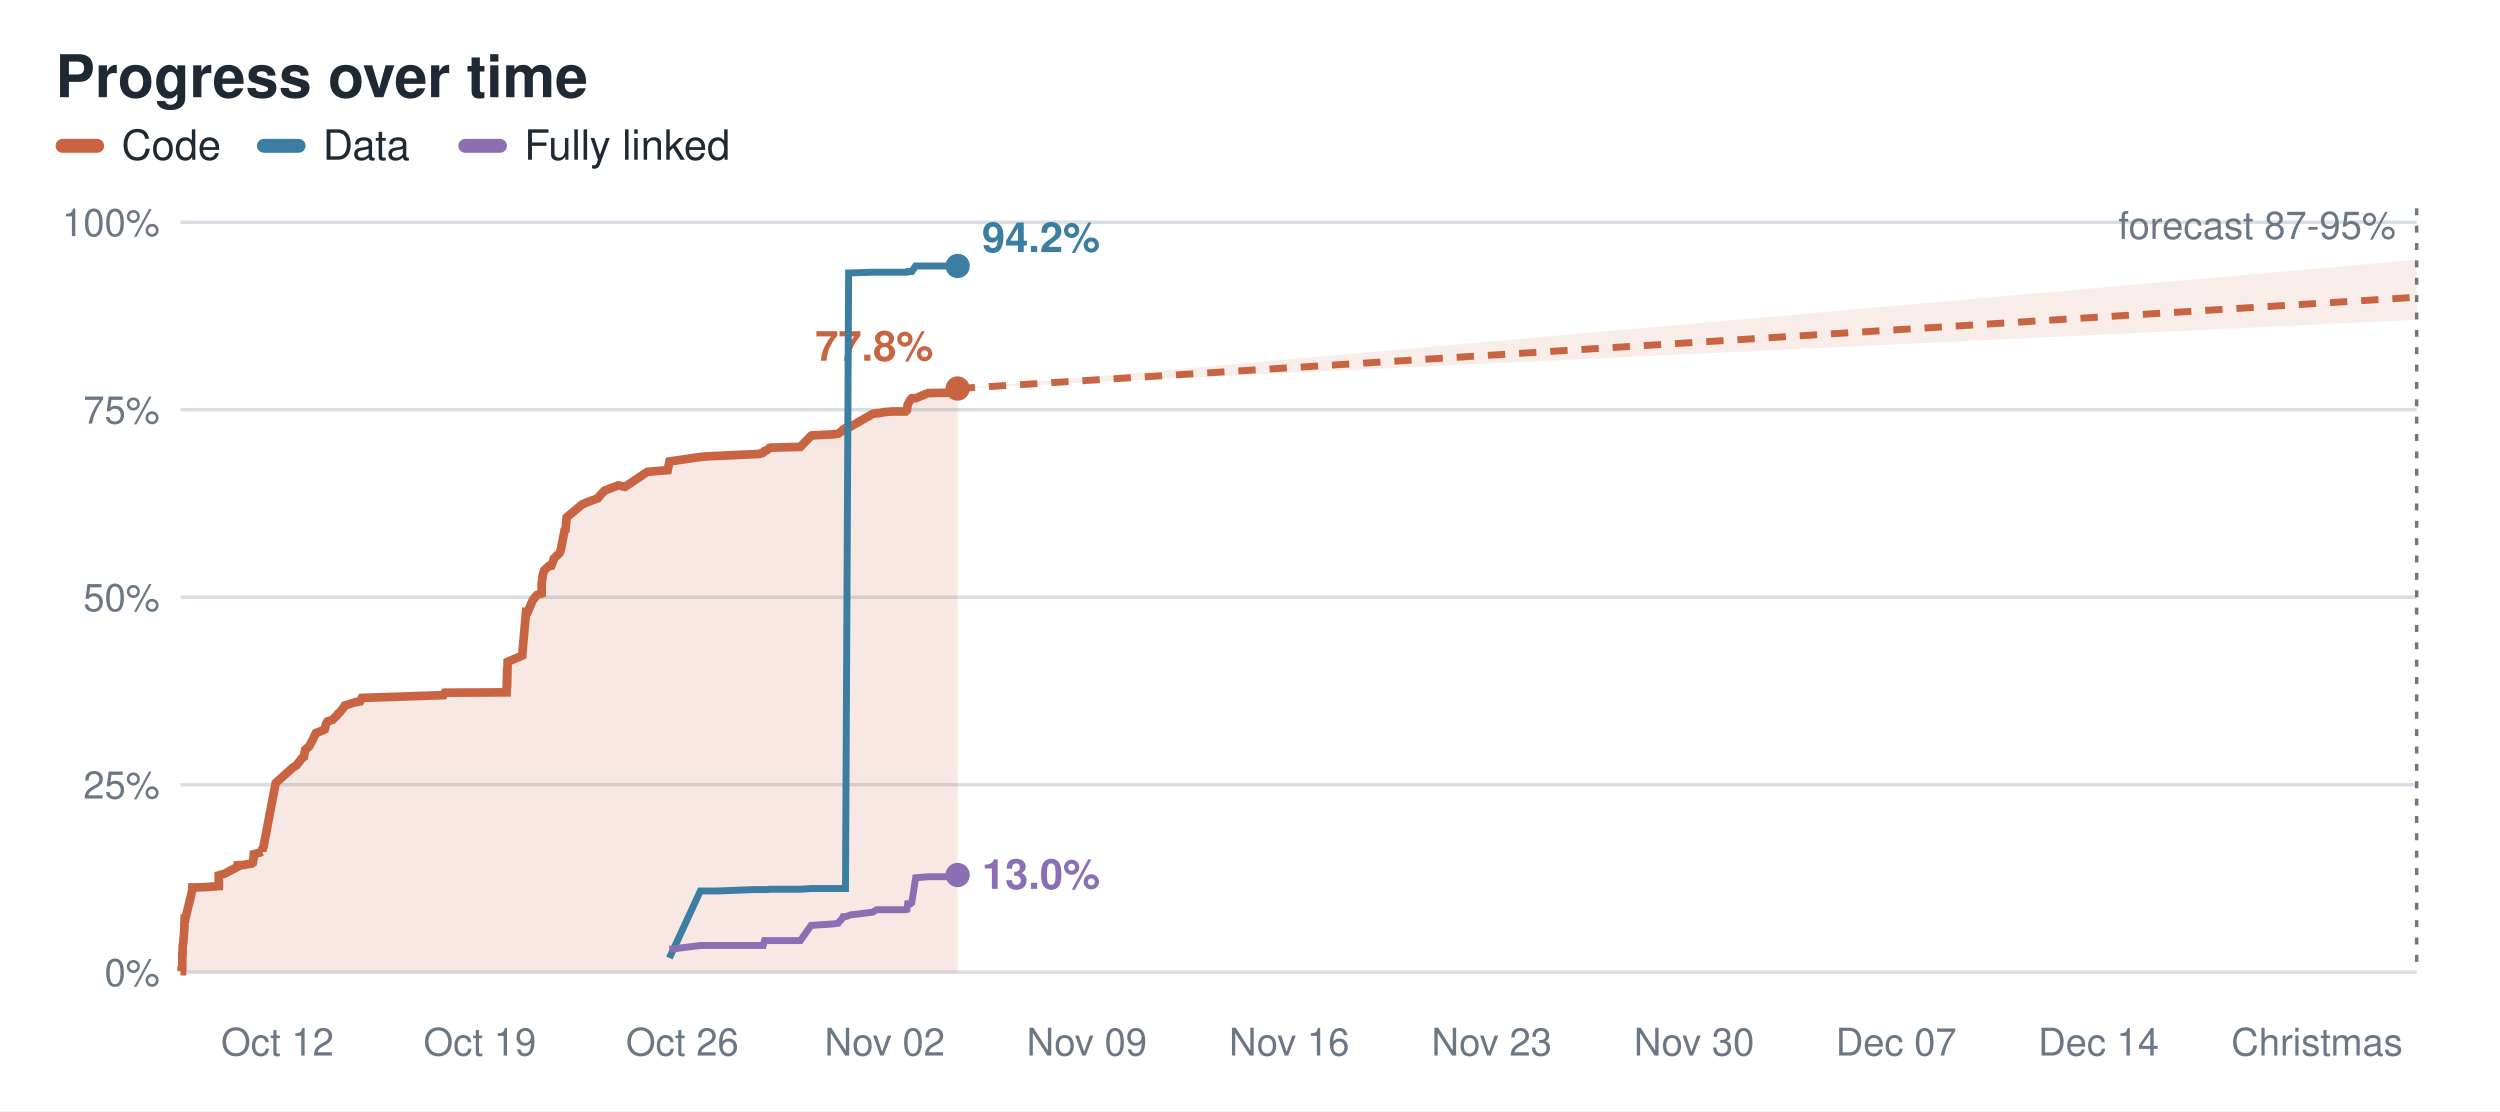
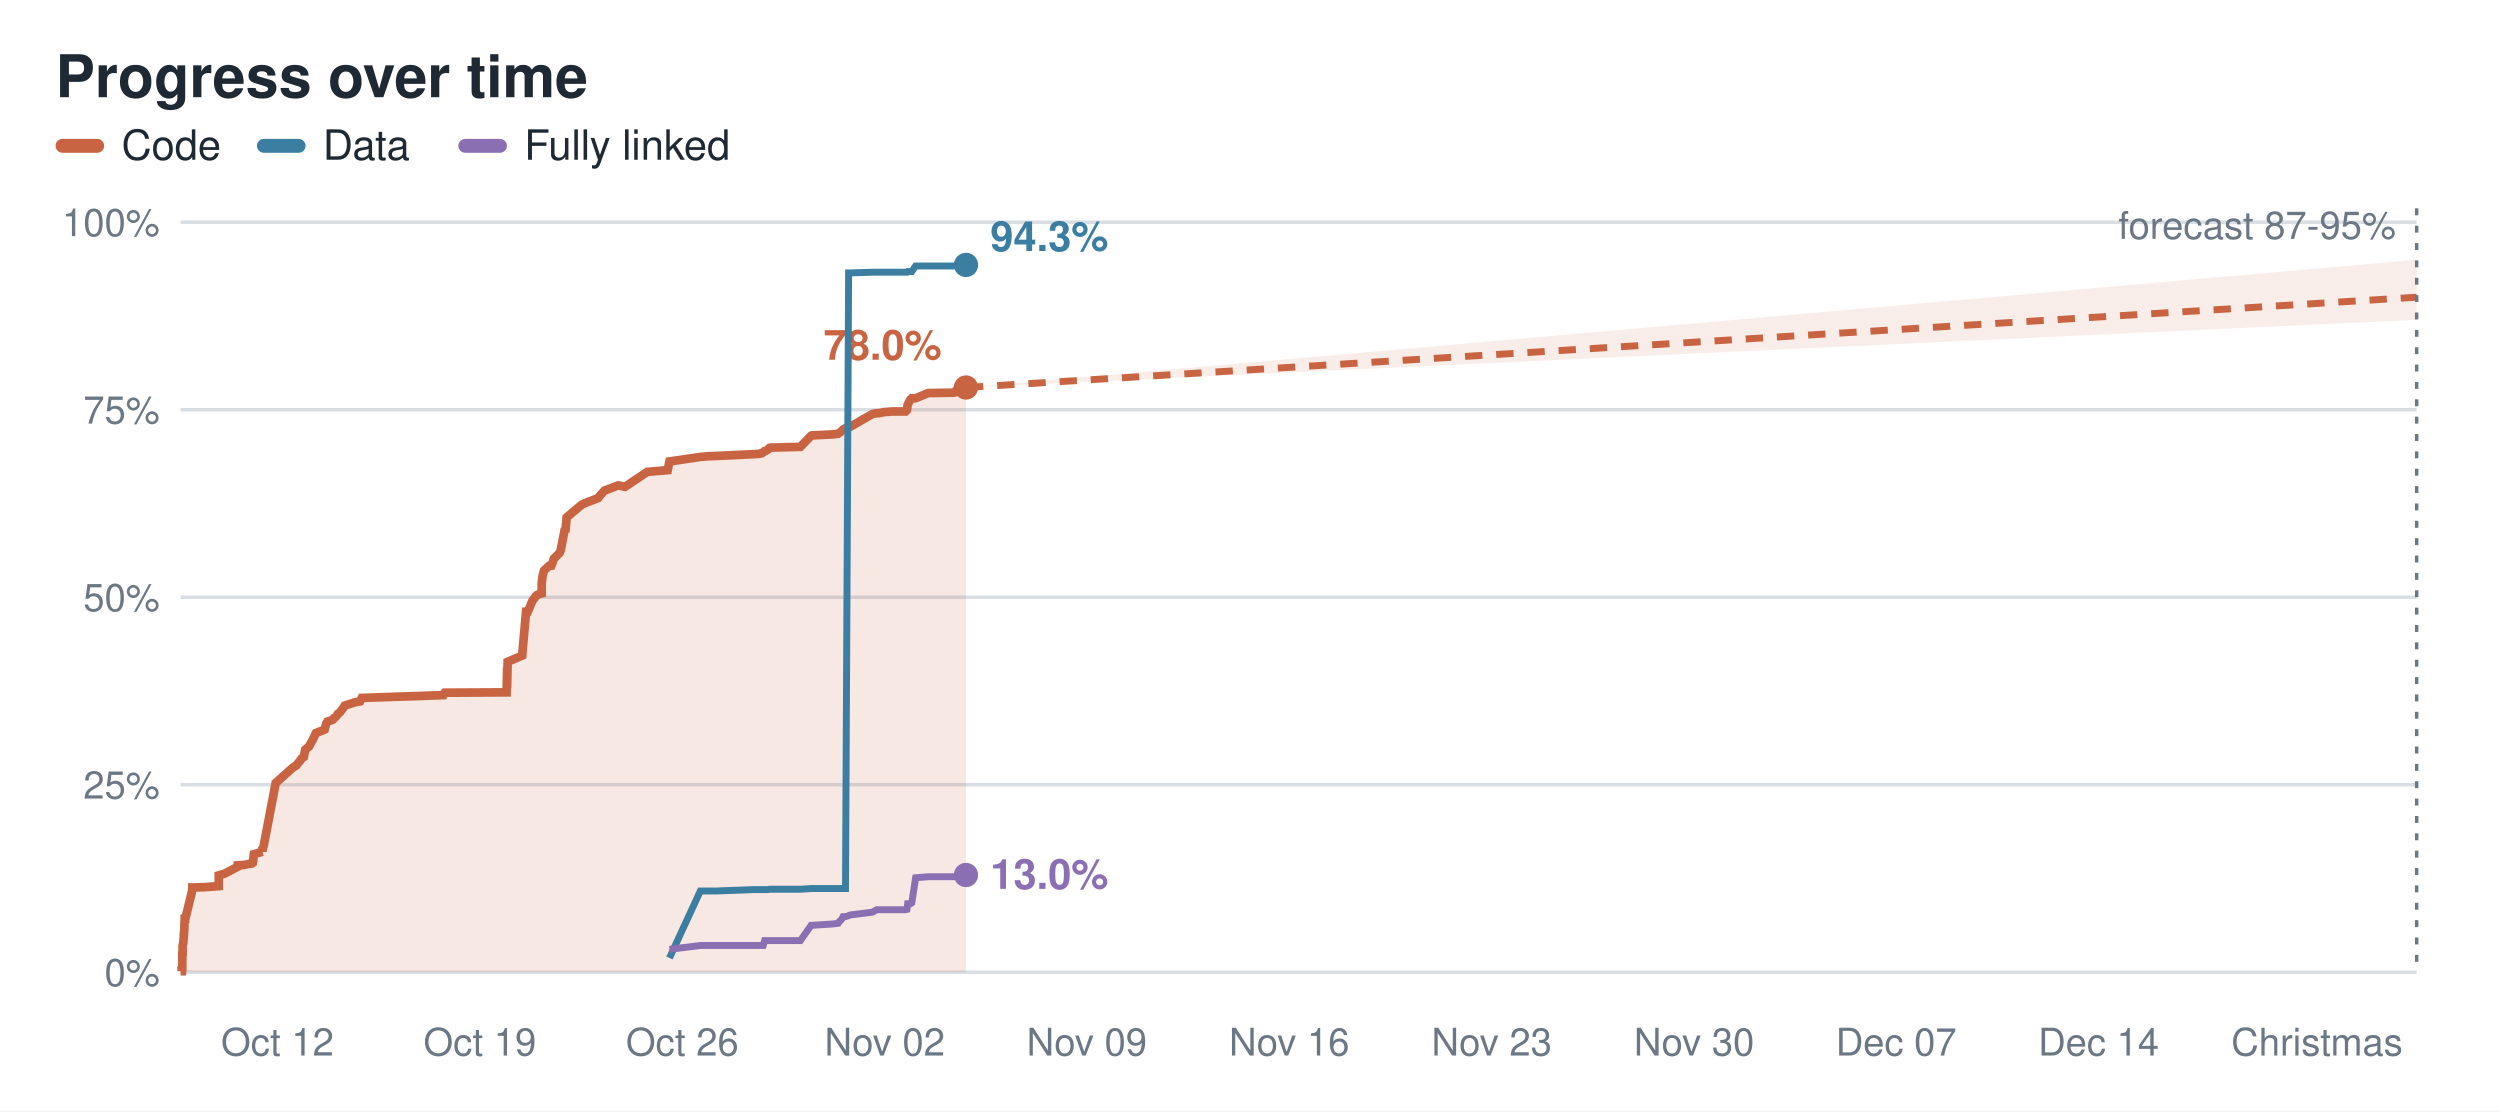
<svg xmlns="http://www.w3.org/2000/svg" viewBox="0 0 720 320" width="720" height="320" font-family="-apple-system,Segoe UI,Helvetica,Arial,sans-serif" role="img" aria-label="Progress over time">
  <rect width="100%" height="100%" fill="#ffffff" />
  <text x="16" y="28" font-size="17" font-weight="600" fill="#1f2933">Progress over time</text>
  <rect x="16" y="40" width="14" height="4" rx="2" fill="#c96442" />
  <text x="35" y="46" font-size="12" fill="#1f2933">Code</text>
  <rect x="74" y="40" width="14" height="4" rx="2" fill="#3b7ea1" />
  <text x="93" y="46" font-size="12" fill="#1f2933">Data</text>
  <rect x="132" y="40" width="14" height="4" rx="2" fill="#8a6fb3" />
  <text x="151" y="46" font-size="12" fill="#1f2933">Fully linked</text>
  <line x1="52" y1="280.0" x2="696" y2="280.0" stroke="#d9dee4" />
  <text x="46" y="284.0" font-size="11" fill="#6b7785" text-anchor="end">0%</text>
  <line x1="52" y1="226.0" x2="696" y2="226.0" stroke="#d9dee4" />
  <text x="46" y="230.0" font-size="11" fill="#6b7785" text-anchor="end">25%</text>
  <line x1="52" y1="172.0" x2="696" y2="172.0" stroke="#d9dee4" />
  <text x="46" y="176.0" font-size="11" fill="#6b7785" text-anchor="end">50%</text>
  <line x1="52" y1="118.0" x2="696" y2="118.0" stroke="#d9dee4" />
  <text x="46" y="122.0" font-size="11" fill="#6b7785" text-anchor="end">75%</text>
  <line x1="52" y1="64.0" x2="696" y2="64.0" stroke="#d9dee4" />
  <text x="46" y="68.0" font-size="11" fill="#6b7785" text-anchor="end">100%</text>
  <text x="79.9" y="304" font-size="11" fill="#6b7785" text-anchor="middle">Oct 12</text>
  <text x="138.2" y="304" font-size="11" fill="#6b7785" text-anchor="middle">Oct 19</text>
  <text x="196.5" y="304" font-size="11" fill="#6b7785" text-anchor="middle">Oct 26</text>
  <text x="254.8" y="304" font-size="11" fill="#6b7785" text-anchor="middle">Nov 02</text>
  <text x="313.0" y="304" font-size="11" fill="#6b7785" text-anchor="middle">Nov 09</text>
  <text x="371.3" y="304" font-size="11" fill="#6b7785" text-anchor="middle">Nov 16</text>
  <text x="429.6" y="304" font-size="11" fill="#6b7785" text-anchor="middle">Nov 23</text>
  <text x="487.9" y="304" font-size="11" fill="#6b7785" text-anchor="middle">Nov 30</text>
  <text x="546.1" y="304" font-size="11" fill="#6b7785" text-anchor="middle">Dec 07</text>
  <text x="604.4" y="304" font-size="11" fill="#6b7785" text-anchor="middle">Dec 14</text>
-   <polygon points="275.8,111.9 696.0,74.8 696.0,92.1" fill="#c96442" opacity="0.12" />
-   <line x1="275.8" y1="111.9" x2="696.0" y2="85.6" stroke="#c96442" stroke-width="2" stroke-dasharray="5,4" />
+   <polygon points="278.2,111.6 696.0,74.8 696.0,92.1" fill="#c96442" opacity="0.12" />
+   <line x1="278.2" y1="111.6" x2="696.0" y2="85.6" stroke="#c96442" stroke-width="2" stroke-dasharray="5,4" />
  <line x1="696.0" y1="60" x2="696.0" y2="280.0" stroke="#6b7785" stroke-dasharray="2,3" />
  <text x="692.0" y="304" font-size="11" fill="#6b7785" text-anchor="end">Christmas</text>
  <text x="690.0" y="68.8" font-size="11" fill="#6b7785" text-anchor="end">forecast 87-95%</text>
-   <polygon points="52.0,280.0 52.0,279.7 52.0,279.7 52.1,279.7 52.1,279.7 52.3,279.7 52.3,279.7 52.3,279.7 52.3,279.7 52.3,279.6 52.3,279.6 52.3,279.6 52.3,279.6 52.4,279.6 52.4,279.5 52.4,279.5 52.4,279.5 52.4,279.5 52.4,279.5 52.4,279.4 52.4,279.4 52.4,279.4 52.4,279.4 52.4,279.4 52.4,279.3 52.4,279.3 52.4,279.3 52.4,279.3 52.4,279.2 52.4,279.2 52.5,279.1 52.5,279.1 52.5,279.0 52.5,279.0 52.5,278.9 52.5,278.9 52.5,278.9 52.5,278.8 52.5,278.8 52.5,278.7 52.5,278.7 52.5,278.6 52.5,274.0 52.6,275.3 52.6,274.0 52.6,274.0 52.6,274.0 52.6,272.9 52.6,272.3 52.8,271.5 52.8,271.3 53.1,267.4 53.1,267.0 53.1,266.2 53.2,264.8 53.2,264.7 53.2,264.6 53.3,264.6 53.3,264.4 53.3,264.3 53.3,264.4 53.3,264.4 53.3,264.4 53.4,264.5 55.4,256.3 55.4,255.7 55.4,255.6 55.7,255.6 55.8,255.6 59.0,255.5 63.0,255.2 63.0,252.1 64.7,251.6 68.5,249.6 68.5,249.2 70.3,249.1 71.7,248.8 72.5,248.7 72.5,248.7 72.8,248.5 72.9,248.0 73.1,246.0 75.6,245.3 75.6,245.4 75.6,244.5 75.7,244.4 75.9,243.8 79.4,225.5 84.3,221.1 85.4,220.4 85.5,220.2 86.5,219.0 86.6,218.8 86.9,218.4 87.5,218.0 87.9,215.9 89.0,215.0 89.7,213.7 90.2,212.8 90.6,211.9 91.0,211.1 93.1,210.3 93.5,210.1 93.7,209.3 94.0,208.3 94.3,207.8 95.8,207.3 96.0,207.1 96.3,206.7 96.6,206.5 97.0,206.1 97.3,205.6 97.6,205.4 98.0,205.0 98.3,204.6 98.7,204.1 99.0,203.7 99.3,203.2 101.5,202.5 102.1,202.3 103.7,202.0 104.2,201.0 127.7,200.2 127.9,199.8 128.1,199.5 145.9,199.4 146.0,195.1 146.1,195.2 146.2,190.6 150.4,188.8 150.5,187.5 151.5,176.2 152.0,176.2 153.4,172.9 153.9,172.3 154.3,171.7 154.6,171.4 155.3,171.1 156.0,170.9 156.0,168.0 156.3,165.7 156.7,164.3 158.1,163.0 158.8,162.9 159.3,161.6 159.5,160.9 161.2,159.2 161.5,158.4 162.7,152.2 162.8,153.3 163.2,149.0 167.6,145.3 169.2,144.6 172.2,143.5 172.9,142.6 174.1,141.3 178.0,139.8 180.0,140.2 186.4,135.9 192.3,135.4 192.8,132.9 201.7,131.6 204.0,131.4 206.6,131.3 217.1,130.8 218.8,130.7 219.2,130.5 219.5,130.5 219.8,130.3 220.2,129.9 220.6,129.8 221.1,129.5 221.6,129.0 222.1,128.9 222.6,128.9 226.3,128.8 230.5,128.7 233.6,125.5 233.8,125.4 239.9,125.1 241.4,124.9 241.8,124.6 242.1,124.4 242.5,124.1 242.8,123.7 243.5,123.3 244.4,123.1 244.9,122.9 251.3,119.2 252.5,119.0 253.1,119.0 254.1,118.8 254.5,118.7 257.0,118.5 260.8,118.5 261.2,118.1 261.4,116.6 261.8,115.8 262.2,115.1 262.6,114.7 263.7,114.7 267.3,113.2 267.5,113.2 273.9,113.1 274.6,113.1 275.0,113.0 275.4,112.4 275.8,111.9 275.8,280.0" fill="#c96442" opacity="0.15" />
-   <polyline points="52.0,279.7 52.0,279.7 52.1,279.7 52.1,279.7 52.3,279.7 52.3,279.7 52.3,279.7 52.3,279.7 52.3,279.6 52.3,279.6 52.3,279.6 52.3,279.6 52.4,279.6 52.4,279.5 52.4,279.5 52.4,279.5 52.4,279.5 52.4,279.5 52.4,279.4 52.4,279.4 52.4,279.4 52.4,279.4 52.4,279.4 52.4,279.3 52.4,279.3 52.4,279.3 52.4,279.3 52.4,279.2 52.4,279.2 52.5,279.1 52.5,279.1 52.5,279.0 52.5,279.0 52.5,278.9 52.5,278.9 52.5,278.9 52.5,278.8 52.5,278.8 52.5,278.7 52.5,278.7 52.5,278.6 52.5,274.0 52.6,275.3 52.6,274.0 52.6,274.0 52.6,274.0 52.6,272.9 52.6,272.3 52.8,271.5 52.8,271.3 53.1,267.4 53.1,267.0 53.1,266.2 53.2,264.8 53.2,264.7 53.2,264.6 53.3,264.6 53.3,264.4 53.3,264.3 53.3,264.4 53.3,264.4 53.3,264.4 53.4,264.5 55.4,256.3 55.4,255.7 55.4,255.6 55.7,255.6 55.8,255.6 59.0,255.5 63.0,255.2 63.0,252.1 64.7,251.6 68.5,249.6 68.5,249.2 70.3,249.1 71.7,248.8 72.5,248.7 72.5,248.7 72.8,248.5 72.9,248.0 73.1,246.0 75.6,245.3 75.6,245.4 75.6,244.5 75.7,244.4 75.9,243.8 79.4,225.5 84.3,221.1 85.4,220.4 85.5,220.2 86.5,219.0 86.6,218.8 86.9,218.4 87.5,218.0 87.9,215.9 89.0,215.0 89.7,213.7 90.2,212.8 90.6,211.9 91.0,211.1 93.1,210.3 93.5,210.1 93.7,209.3 94.0,208.3 94.3,207.8 95.8,207.3 96.0,207.1 96.3,206.7 96.6,206.5 97.0,206.1 97.3,205.6 97.6,205.4 98.0,205.0 98.3,204.6 98.7,204.1 99.0,203.7 99.3,203.2 101.5,202.5 102.1,202.3 103.7,202.0 104.2,201.0 127.7,200.2 127.9,199.8 128.1,199.5 145.9,199.4 146.0,195.1 146.1,195.2 146.2,190.6 150.4,188.8 150.5,187.5 151.5,176.2 152.0,176.2 153.4,172.9 153.9,172.3 154.3,171.7 154.6,171.4 155.3,171.1 156.0,170.9 156.0,168.0 156.3,165.7 156.7,164.3 158.1,163.0 158.8,162.9 159.3,161.6 159.5,160.9 161.2,159.2 161.5,158.4 162.7,152.2 162.8,153.3 163.2,149.0 167.6,145.3 169.2,144.6 172.2,143.5 172.9,142.6 174.1,141.3 178.0,139.8 180.0,140.2 186.4,135.9 192.3,135.4 192.8,132.9 201.7,131.6 204.0,131.4 206.6,131.3 217.1,130.8 218.8,130.7 219.2,130.5 219.5,130.5 219.8,130.3 220.2,129.9 220.6,129.8 221.1,129.5 221.6,129.0 222.1,128.9 222.6,128.9 226.3,128.8 230.5,128.7 233.6,125.5 233.8,125.4 239.9,125.1 241.4,124.9 241.8,124.6 242.1,124.4 242.5,124.1 242.8,123.7 243.5,123.3 244.4,123.1 244.9,122.9 251.3,119.2 252.5,119.0 253.1,119.0 254.1,118.8 254.5,118.7 257.0,118.5 260.8,118.5 261.2,118.1 261.4,116.6 261.8,115.8 262.2,115.1 262.6,114.7 263.7,114.7 267.3,113.2 267.5,113.2 273.9,113.1 274.6,113.1 275.0,113.0 275.4,112.4 275.8,111.9" fill="none" stroke="#c96442" stroke-width="2.5" />
-   <circle cx="275.8" cy="111.9" r="3.5" fill="#c96442" />
-   <text x="268.8" y="103.9" font-size="12" font-weight="600" fill="#c96442" text-anchor="end">77.8%</text>
-   <polyline points="192.8,275.9 201.7,256.6 204.0,256.6 206.6,256.6 217.1,256.2 218.8,256.2 219.2,256.2 219.5,256.2 219.8,256.2 220.2,256.2 220.6,256.2 221.1,256.2 221.6,256.1 222.1,256.1 222.6,256.1 226.3,256.1 230.5,256.1 233.6,255.9 233.8,255.9 239.9,255.9 241.4,255.9 241.8,255.9 242.1,255.9 242.5,255.9 242.8,255.9 243.5,255.9 244.4,78.6 244.9,78.6 251.3,78.4 252.5,78.4 253.1,78.4 254.1,78.4 254.5,78.4 257.0,78.4 260.8,78.4 261.2,78.4 261.4,78.2 261.8,78.2 262.2,78.2 262.6,78.2 263.7,76.6 267.3,76.6 267.5,76.6 273.9,76.6 274.6,76.6 275.0,76.6 275.4,76.6 275.8,76.6" fill="none" stroke="#3b7ea1" stroke-width="2" />
-   <circle cx="275.8" cy="76.6" r="3.5" fill="#3b7ea1" />
-   <text x="282.8" y="72.6" font-size="12" font-weight="600" fill="#3b7ea1">94.2%</text>
-   <polyline points="192.8,273.4 201.7,272.3 204.0,272.3 206.6,272.3 217.1,272.3 218.8,272.3 219.2,272.3 219.5,272.3 219.8,272.3 220.2,270.9 220.6,270.9 221.1,270.9 221.6,270.9 222.1,270.9 222.6,270.9 226.3,270.9 230.5,270.9 233.6,266.5 233.8,266.5 239.9,266.1 241.4,265.9 241.8,265.3 242.1,265.1 242.5,264.6 242.8,264.0 243.5,264.0 244.4,263.7 244.9,263.5 251.3,262.7 252.5,262.0 253.1,262.0 254.1,262.0 254.5,262.0 257.0,262.0 260.8,262.0 261.2,261.9 261.4,260.3 261.8,260.3 262.2,260.3 262.6,260.0 263.7,252.8 267.3,252.5 267.5,252.5 273.9,252.5 274.6,252.5 275.0,252.5 275.4,252.5 275.8,252.0" fill="none" stroke="#8a6fb3" stroke-width="2" />
-   <circle cx="275.8" cy="252.0" r="3.5" fill="#8a6fb3" />
-   <text x="282.8" y="256.0" font-size="12" font-weight="600" fill="#8a6fb3">13.0%</text>
+   <polygon points="52.0,280.0 52.0,279.7 52.0,279.7 52.1,279.7 52.1,279.7 52.3,279.7 52.3,279.7 52.3,279.7 52.3,279.7 52.3,279.6 52.3,279.6 52.3,279.6 52.3,279.6 52.4,279.6 52.4,279.5 52.4,279.5 52.4,279.5 52.4,279.5 52.4,279.5 52.4,279.4 52.4,279.4 52.4,279.4 52.4,279.4 52.4,279.4 52.4,279.3 52.4,279.3 52.4,279.3 52.4,279.3 52.4,279.2 52.4,279.2 52.5,279.1 52.5,279.1 52.5,279.0 52.5,279.0 52.5,278.9 52.5,278.9 52.5,278.9 52.5,278.8 52.5,278.8 52.5,278.7 52.5,278.7 52.5,278.6 52.5,274.0 52.6,275.3 52.6,274.0 52.6,274.0 52.6,274.0 52.6,272.9 52.6,272.3 52.8,271.5 52.8,271.3 53.1,267.4 53.1,267.0 53.1,266.2 53.2,264.8 53.2,264.7 53.2,264.6 53.3,264.6 53.3,264.4 53.3,264.3 53.3,264.4 53.3,264.4 53.3,264.4 53.4,264.5 55.4,256.3 55.4,255.7 55.4,255.6 55.7,255.6 55.8,255.6 59.0,255.5 63.0,255.2 63.0,252.1 64.7,251.6 68.5,249.6 68.5,249.2 70.3,249.1 71.7,248.8 72.5,248.7 72.5,248.7 72.8,248.5 72.9,248.0 73.1,246.0 75.6,245.3 75.6,245.4 75.6,244.5 75.7,244.4 75.9,243.8 79.4,225.5 84.3,221.1 85.4,220.4 85.5,220.2 86.5,219.0 86.6,218.8 86.9,218.4 87.5,218.0 87.9,215.9 89.0,215.0 89.7,213.7 90.2,212.8 90.6,211.9 91.0,211.1 93.1,210.3 93.5,210.1 93.7,209.3 94.0,208.3 94.3,207.8 95.8,207.3 96.0,207.1 96.3,206.7 96.6,206.5 97.0,206.1 97.3,205.6 97.6,205.4 98.0,205.0 98.3,204.6 98.7,204.1 99.0,203.7 99.3,203.2 101.5,202.5 102.1,202.3 103.7,202.0 104.2,201.0 127.7,200.2 127.9,199.8 128.1,199.5 145.9,199.4 146.0,195.1 146.1,195.2 146.2,190.6 150.4,188.8 150.5,187.5 151.5,176.2 152.0,176.2 153.4,172.9 153.9,172.3 154.3,171.7 154.6,171.4 155.3,171.1 156.0,170.9 156.0,168.0 156.3,165.7 156.7,164.3 158.1,163.0 158.8,162.9 159.3,161.6 159.5,160.9 161.2,159.2 161.5,158.4 162.7,152.2 162.8,153.3 163.2,149.0 167.6,145.3 169.2,144.6 172.2,143.5 172.9,142.6 174.1,141.3 178.0,139.8 180.0,140.2 186.4,135.9 192.3,135.4 192.8,132.9 201.7,131.6 204.0,131.4 206.6,131.3 217.1,130.8 218.8,130.7 219.2,130.5 219.5,130.5 219.8,130.3 220.2,129.9 220.6,129.8 221.1,129.5 221.6,129.0 222.1,128.9 222.6,128.9 226.3,128.8 230.5,128.7 233.6,125.5 233.8,125.4 239.9,125.1 241.4,124.9 241.8,124.6 242.1,124.4 242.5,124.1 242.8,123.7 243.5,123.3 244.4,123.1 244.9,122.9 251.3,119.2 252.5,119.0 253.1,119.0 254.1,118.8 254.5,118.7 257.0,118.5 260.8,118.5 261.2,118.1 261.4,116.6 261.8,115.8 262.2,115.1 262.6,114.7 263.7,114.7 267.3,113.2 267.5,113.2 273.9,113.1 274.6,113.1 275.0,113.0 275.4,112.4 275.8,111.9 276.4,111.9 276.8,111.9 277.3,111.8 277.8,111.7 278.2,111.6 278.2,280.0" fill="#c96442" opacity="0.15" />
+   <polyline points="52.0,279.7 52.0,279.7 52.1,279.7 52.1,279.7 52.3,279.7 52.3,279.7 52.3,279.7 52.3,279.7 52.3,279.6 52.3,279.6 52.3,279.6 52.3,279.6 52.4,279.6 52.4,279.5 52.4,279.5 52.4,279.5 52.4,279.5 52.4,279.5 52.4,279.4 52.4,279.4 52.4,279.4 52.4,279.4 52.4,279.4 52.4,279.3 52.4,279.3 52.4,279.3 52.4,279.3 52.4,279.2 52.4,279.2 52.5,279.1 52.5,279.1 52.5,279.0 52.5,279.0 52.5,278.9 52.5,278.9 52.5,278.9 52.5,278.8 52.5,278.8 52.5,278.7 52.5,278.7 52.5,278.6 52.5,274.0 52.6,275.3 52.6,274.0 52.6,274.0 52.6,274.0 52.6,272.9 52.6,272.3 52.8,271.5 52.8,271.3 53.1,267.4 53.1,267.0 53.1,266.2 53.2,264.8 53.2,264.7 53.2,264.6 53.3,264.6 53.3,264.4 53.3,264.3 53.3,264.4 53.3,264.4 53.3,264.4 53.4,264.5 55.4,256.3 55.4,255.7 55.4,255.6 55.7,255.6 55.8,255.6 59.0,255.5 63.0,255.2 63.0,252.1 64.7,251.6 68.5,249.6 68.5,249.2 70.3,249.1 71.7,248.8 72.5,248.7 72.5,248.7 72.8,248.5 72.9,248.0 73.1,246.0 75.6,245.3 75.6,245.4 75.6,244.5 75.7,244.4 75.9,243.8 79.4,225.5 84.3,221.1 85.4,220.4 85.5,220.2 86.5,219.0 86.6,218.8 86.9,218.4 87.5,218.0 87.9,215.9 89.0,215.0 89.7,213.7 90.2,212.8 90.6,211.9 91.0,211.1 93.1,210.3 93.5,210.1 93.7,209.3 94.0,208.3 94.3,207.8 95.8,207.3 96.0,207.1 96.3,206.7 96.6,206.5 97.0,206.1 97.3,205.6 97.6,205.4 98.0,205.0 98.3,204.6 98.7,204.1 99.0,203.7 99.3,203.2 101.5,202.5 102.1,202.3 103.7,202.0 104.2,201.0 127.7,200.2 127.9,199.8 128.1,199.5 145.9,199.4 146.0,195.1 146.1,195.2 146.2,190.6 150.4,188.8 150.5,187.5 151.5,176.2 152.0,176.2 153.4,172.9 153.9,172.3 154.3,171.7 154.6,171.4 155.3,171.1 156.0,170.9 156.0,168.0 156.3,165.7 156.7,164.3 158.1,163.0 158.8,162.9 159.3,161.6 159.5,160.9 161.2,159.2 161.5,158.4 162.7,152.2 162.8,153.3 163.2,149.0 167.6,145.3 169.2,144.6 172.2,143.5 172.9,142.6 174.1,141.3 178.0,139.8 180.0,140.2 186.4,135.9 192.3,135.4 192.8,132.9 201.7,131.6 204.0,131.4 206.6,131.3 217.1,130.8 218.8,130.7 219.2,130.5 219.5,130.5 219.8,130.3 220.2,129.9 220.6,129.8 221.1,129.5 221.6,129.0 222.1,128.9 222.6,128.9 226.3,128.8 230.5,128.7 233.6,125.5 233.8,125.4 239.9,125.1 241.4,124.9 241.8,124.6 242.1,124.4 242.5,124.1 242.8,123.7 243.5,123.3 244.4,123.1 244.9,122.9 251.3,119.2 252.5,119.0 253.1,119.0 254.1,118.8 254.5,118.7 257.0,118.5 260.8,118.5 261.2,118.1 261.4,116.6 261.8,115.8 262.2,115.1 262.6,114.7 263.7,114.7 267.3,113.2 267.5,113.2 273.9,113.1 274.6,113.1 275.0,113.0 275.4,112.4 275.8,111.9 276.4,111.9 276.8,111.9 277.3,111.8 277.8,111.7 278.2,111.6" fill="none" stroke="#c96442" stroke-width="2.5" />
+   <circle cx="278.2" cy="111.6" r="3.5" fill="#c96442" />
+   <text x="271.2" y="103.6" font-size="12" font-weight="600" fill="#c96442" text-anchor="end">78.0%</text>
+   <polyline points="192.8,275.9 201.7,256.6 204.0,256.6 206.6,256.6 217.1,256.2 218.8,256.2 219.2,256.2 219.5,256.2 219.8,256.2 220.2,256.2 220.6,256.2 221.1,256.2 221.6,256.1 222.1,256.1 222.6,256.1 226.3,256.1 230.5,256.1 233.6,255.9 233.8,255.9 239.9,255.9 241.4,255.9 241.8,255.9 242.1,255.9 242.5,255.9 242.8,255.9 243.5,255.9 244.4,78.6 244.9,78.6 251.3,78.4 252.5,78.4 253.1,78.4 254.1,78.4 254.5,78.4 257.0,78.4 260.8,78.4 261.2,78.4 261.4,78.2 261.8,78.2 262.2,78.2 262.6,78.2 263.7,76.6 267.3,76.6 267.5,76.6 273.9,76.6 274.6,76.6 275.0,76.6 275.4,76.6 275.8,76.6 276.4,76.6 276.8,76.6 277.3,76.6 277.8,76.6 278.2,76.3" fill="none" stroke="#3b7ea1" stroke-width="2" />
+   <circle cx="278.2" cy="76.3" r="3.5" fill="#3b7ea1" />
+   <text x="285.2" y="72.3" font-size="12" font-weight="600" fill="#3b7ea1">94.3%</text>
+   <polyline points="192.8,273.4 201.7,272.3 204.0,272.3 206.6,272.3 217.1,272.3 218.8,272.3 219.2,272.3 219.5,272.3 219.8,272.3 220.2,270.9 220.6,270.9 221.1,270.9 221.6,270.9 222.1,270.9 222.6,270.9 226.3,270.9 230.5,270.9 233.6,266.5 233.8,266.5 239.9,266.1 241.4,265.9 241.8,265.3 242.1,265.1 242.5,264.6 242.8,264.0 243.5,264.0 244.4,263.7 244.9,263.5 251.3,262.7 252.5,262.0 253.1,262.0 254.1,262.0 254.5,262.0 257.0,262.0 260.8,262.0 261.2,261.9 261.4,260.3 261.8,260.3 262.2,260.3 262.6,260.0 263.7,252.8 267.3,252.5 267.5,252.5 273.9,252.5 274.6,252.5 275.0,252.5 275.4,252.5 275.8,252.0 276.4,252.0 276.8,252.0 277.3,252.0 277.8,252.0 278.2,252.0" fill="none" stroke="#8a6fb3" stroke-width="2" />
+   <circle cx="278.2" cy="252.0" r="3.5" fill="#8a6fb3" />
+   <text x="285.2" y="256.0" font-size="12" font-weight="600" fill="#8a6fb3">13.0%</text>
</svg>
